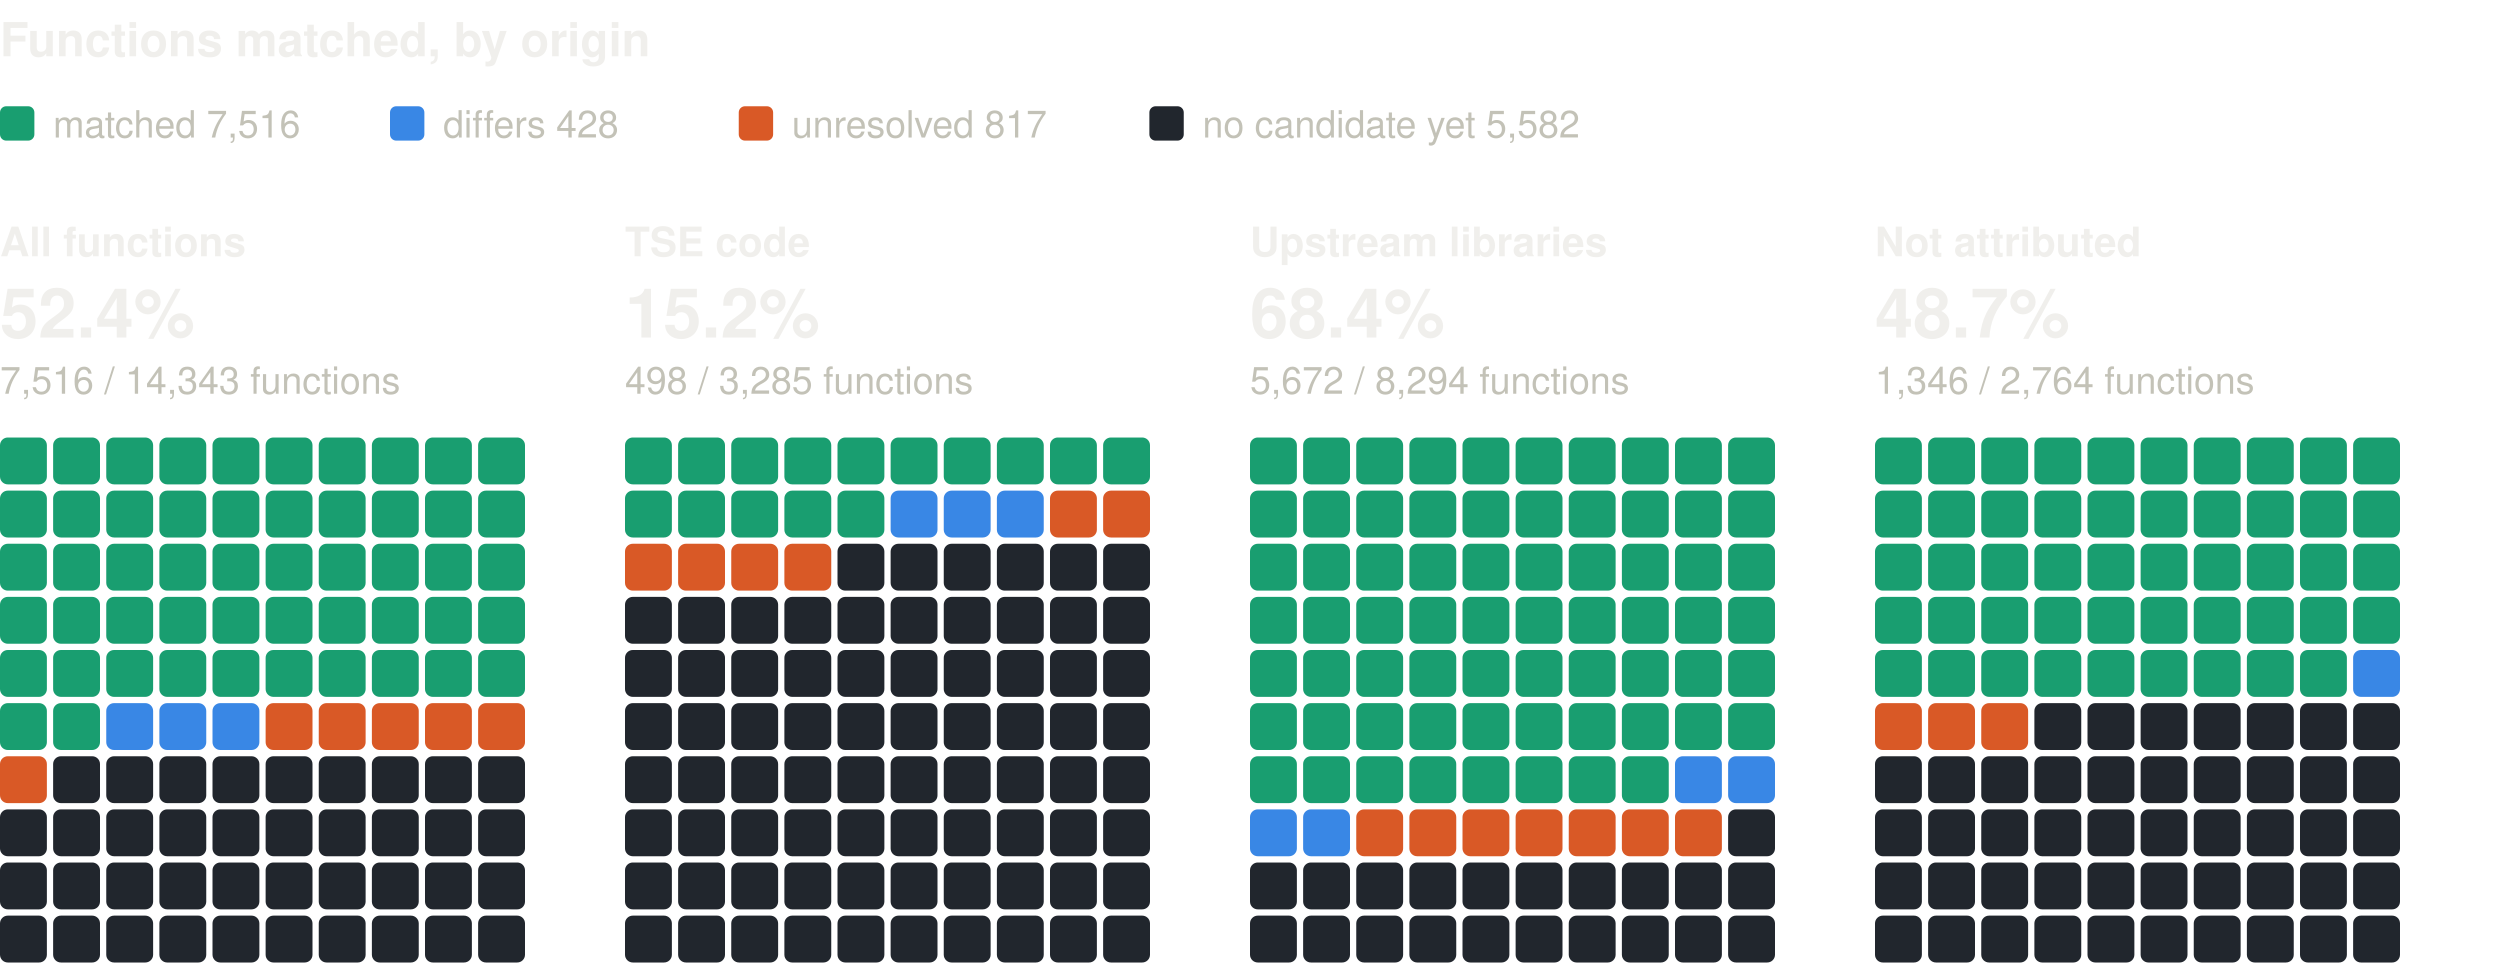
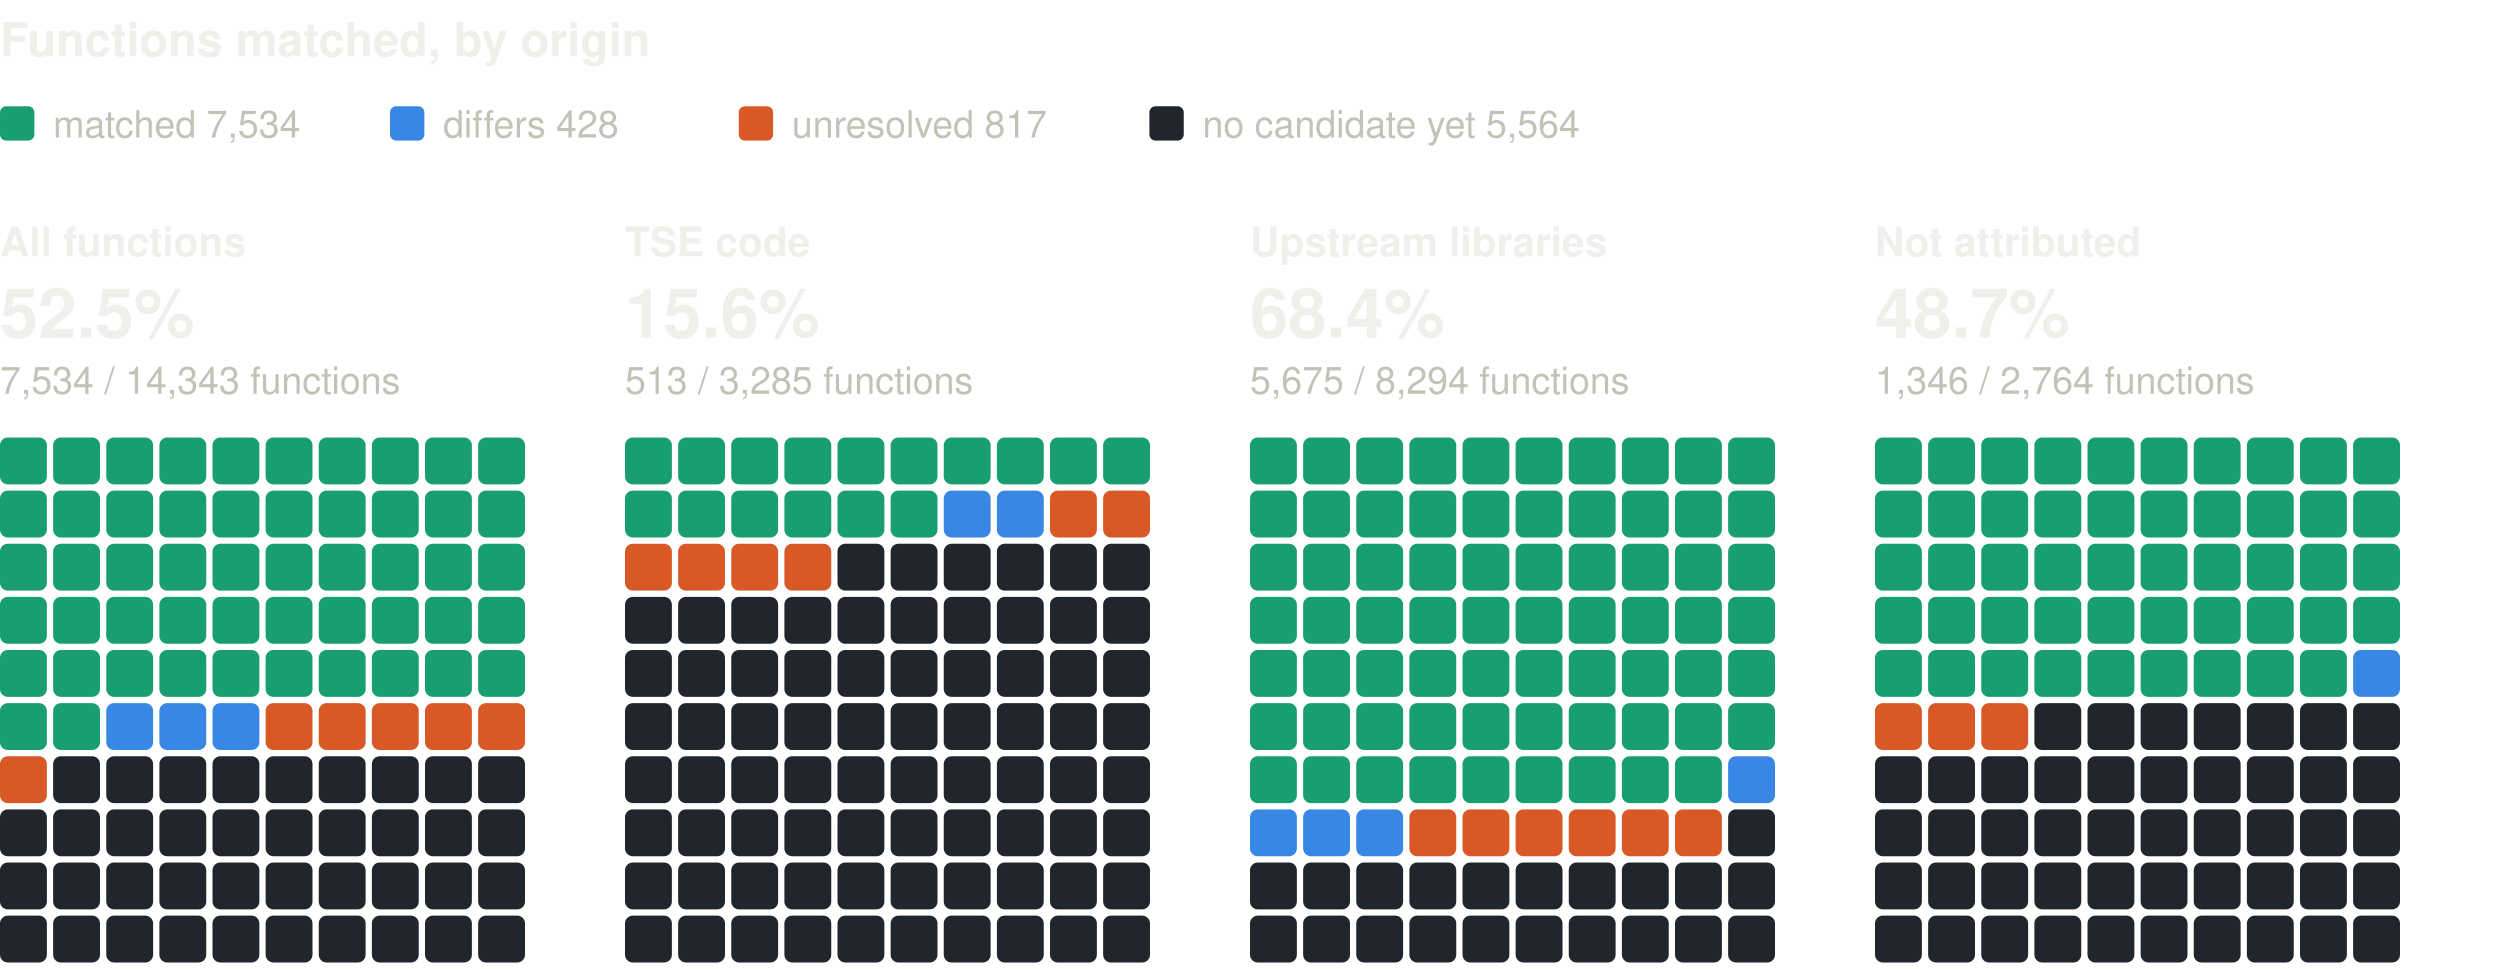
<svg xmlns="http://www.w3.org/2000/svg" width="800" height="310" viewBox="0 0 800 310" role="img" aria-label="Functions matched, by origin: one square per percent, coloured by verdict" font-family="system-ui, -apple-system, 'Segoe UI', Helvetica, Arial, sans-serif">
  <text x="0" y="18" font-size="15" fill="#f0efec" font-weight="600">Functions matched, by origin</text>
  <rect x="0" y="34" width="11" height="11" rx="2" fill="#199e70" />
-   <text x="17" y="44" font-size="12" fill="#c3c2b7">matched 7,516</text>
+   <text x="17" y="44" font-size="12" fill="#c3c2b7">matched 7,534</text>
  <rect x="124.8" y="34" width="11" height="11" rx="2" fill="#3987e5" />
  <text x="141.8" y="44" font-size="12" fill="#c3c2b7">differs 428</text>
  <rect x="236.4" y="34" width="11" height="11" rx="2" fill="#d95926" />
  <text x="253.4" y="44" font-size="12" fill="#c3c2b7">unresolved 817</text>
  <rect x="367.8" y="34" width="11" height="11" rx="2" fill="#21262d" />
-   <text x="384.8" y="44" font-size="12" fill="#c3c2b7">no candidate yet 5,582</text>
+   <text x="384.8" y="44" font-size="12" fill="#c3c2b7">no candidate yet 5,564</text>
  <text x="0" y="82" font-size="13" fill="#f0efec" font-weight="600">All functions</text>
-   <text x="0" y="108" font-size="22" fill="#f0efec" font-weight="600">52.4%</text>
-   <text x="0" y="126" font-size="12" fill="#c3c2b7">7,516 / 14,343 functions</text>
+   <text x="0" y="108" font-size="22" fill="#f0efec" font-weight="600">52.5%</text>
+   <text x="0" y="126" font-size="12" fill="#c3c2b7">7,534 / 14,343 functions</text>
  <rect x="0" y="140" width="15" height="15" rx="2.5" fill="#199e70" />
  <rect x="17" y="140" width="15" height="15" rx="2.5" fill="#199e70" />
  <rect x="34" y="140" width="15" height="15" rx="2.5" fill="#199e70" />
  <rect x="51" y="140" width="15" height="15" rx="2.5" fill="#199e70" />
  <rect x="68" y="140" width="15" height="15" rx="2.5" fill="#199e70" />
  <rect x="85" y="140" width="15" height="15" rx="2.5" fill="#199e70" />
  <rect x="102" y="140" width="15" height="15" rx="2.5" fill="#199e70" />
  <rect x="119" y="140" width="15" height="15" rx="2.5" fill="#199e70" />
  <rect x="136" y="140" width="15" height="15" rx="2.5" fill="#199e70" />
  <rect x="153" y="140" width="15" height="15" rx="2.5" fill="#199e70" />
  <rect x="0" y="157" width="15" height="15" rx="2.5" fill="#199e70" />
  <rect x="17" y="157" width="15" height="15" rx="2.5" fill="#199e70" />
  <rect x="34" y="157" width="15" height="15" rx="2.5" fill="#199e70" />
  <rect x="51" y="157" width="15" height="15" rx="2.5" fill="#199e70" />
  <rect x="68" y="157" width="15" height="15" rx="2.5" fill="#199e70" />
  <rect x="85" y="157" width="15" height="15" rx="2.5" fill="#199e70" />
  <rect x="102" y="157" width="15" height="15" rx="2.5" fill="#199e70" />
  <rect x="119" y="157" width="15" height="15" rx="2.5" fill="#199e70" />
  <rect x="136" y="157" width="15" height="15" rx="2.5" fill="#199e70" />
  <rect x="153" y="157" width="15" height="15" rx="2.5" fill="#199e70" />
  <rect x="0" y="174" width="15" height="15" rx="2.5" fill="#199e70" />
  <rect x="17" y="174" width="15" height="15" rx="2.5" fill="#199e70" />
  <rect x="34" y="174" width="15" height="15" rx="2.5" fill="#199e70" />
  <rect x="51" y="174" width="15" height="15" rx="2.5" fill="#199e70" />
  <rect x="68" y="174" width="15" height="15" rx="2.5" fill="#199e70" />
  <rect x="85" y="174" width="15" height="15" rx="2.5" fill="#199e70" />
  <rect x="102" y="174" width="15" height="15" rx="2.5" fill="#199e70" />
  <rect x="119" y="174" width="15" height="15" rx="2.5" fill="#199e70" />
  <rect x="136" y="174" width="15" height="15" rx="2.5" fill="#199e70" />
  <rect x="153" y="174" width="15" height="15" rx="2.5" fill="#199e70" />
  <rect x="0" y="191" width="15" height="15" rx="2.5" fill="#199e70" />
  <rect x="17" y="191" width="15" height="15" rx="2.5" fill="#199e70" />
  <rect x="34" y="191" width="15" height="15" rx="2.5" fill="#199e70" />
  <rect x="51" y="191" width="15" height="15" rx="2.5" fill="#199e70" />
  <rect x="68" y="191" width="15" height="15" rx="2.5" fill="#199e70" />
  <rect x="85" y="191" width="15" height="15" rx="2.5" fill="#199e70" />
  <rect x="102" y="191" width="15" height="15" rx="2.5" fill="#199e70" />
  <rect x="119" y="191" width="15" height="15" rx="2.5" fill="#199e70" />
  <rect x="136" y="191" width="15" height="15" rx="2.5" fill="#199e70" />
  <rect x="153" y="191" width="15" height="15" rx="2.5" fill="#199e70" />
  <rect x="0" y="208" width="15" height="15" rx="2.5" fill="#199e70" />
  <rect x="17" y="208" width="15" height="15" rx="2.5" fill="#199e70" />
  <rect x="34" y="208" width="15" height="15" rx="2.5" fill="#199e70" />
  <rect x="51" y="208" width="15" height="15" rx="2.5" fill="#199e70" />
  <rect x="68" y="208" width="15" height="15" rx="2.5" fill="#199e70" />
  <rect x="85" y="208" width="15" height="15" rx="2.5" fill="#199e70" />
  <rect x="102" y="208" width="15" height="15" rx="2.5" fill="#199e70" />
  <rect x="119" y="208" width="15" height="15" rx="2.5" fill="#199e70" />
  <rect x="136" y="208" width="15" height="15" rx="2.5" fill="#199e70" />
  <rect x="153" y="208" width="15" height="15" rx="2.5" fill="#199e70" />
  <rect x="0" y="225" width="15" height="15" rx="2.5" fill="#199e70" />
  <rect x="17" y="225" width="15" height="15" rx="2.5" fill="#199e70" />
  <rect x="34" y="225" width="15" height="15" rx="2.5" fill="#3987e5" />
  <rect x="51" y="225" width="15" height="15" rx="2.5" fill="#3987e5" />
  <rect x="68" y="225" width="15" height="15" rx="2.5" fill="#3987e5" />
  <rect x="85" y="225" width="15" height="15" rx="2.5" fill="#d95926" />
  <rect x="102" y="225" width="15" height="15" rx="2.5" fill="#d95926" />
  <rect x="119" y="225" width="15" height="15" rx="2.5" fill="#d95926" />
  <rect x="136" y="225" width="15" height="15" rx="2.5" fill="#d95926" />
  <rect x="153" y="225" width="15" height="15" rx="2.5" fill="#d95926" />
  <rect x="0" y="242" width="15" height="15" rx="2.5" fill="#d95926" />
  <rect x="17" y="242" width="15" height="15" rx="2.5" fill="#21262d" />
  <rect x="34" y="242" width="15" height="15" rx="2.5" fill="#21262d" />
  <rect x="51" y="242" width="15" height="15" rx="2.5" fill="#21262d" />
  <rect x="68" y="242" width="15" height="15" rx="2.5" fill="#21262d" />
  <rect x="85" y="242" width="15" height="15" rx="2.5" fill="#21262d" />
  <rect x="102" y="242" width="15" height="15" rx="2.5" fill="#21262d" />
  <rect x="119" y="242" width="15" height="15" rx="2.5" fill="#21262d" />
  <rect x="136" y="242" width="15" height="15" rx="2.5" fill="#21262d" />
  <rect x="153" y="242" width="15" height="15" rx="2.5" fill="#21262d" />
  <rect x="0" y="259" width="15" height="15" rx="2.5" fill="#21262d" />
  <rect x="17" y="259" width="15" height="15" rx="2.5" fill="#21262d" />
  <rect x="34" y="259" width="15" height="15" rx="2.5" fill="#21262d" />
  <rect x="51" y="259" width="15" height="15" rx="2.5" fill="#21262d" />
  <rect x="68" y="259" width="15" height="15" rx="2.5" fill="#21262d" />
  <rect x="85" y="259" width="15" height="15" rx="2.5" fill="#21262d" />
  <rect x="102" y="259" width="15" height="15" rx="2.5" fill="#21262d" />
  <rect x="119" y="259" width="15" height="15" rx="2.5" fill="#21262d" />
  <rect x="136" y="259" width="15" height="15" rx="2.5" fill="#21262d" />
  <rect x="153" y="259" width="15" height="15" rx="2.5" fill="#21262d" />
  <rect x="0" y="276" width="15" height="15" rx="2.5" fill="#21262d" />
  <rect x="17" y="276" width="15" height="15" rx="2.5" fill="#21262d" />
  <rect x="34" y="276" width="15" height="15" rx="2.5" fill="#21262d" />
  <rect x="51" y="276" width="15" height="15" rx="2.5" fill="#21262d" />
  <rect x="68" y="276" width="15" height="15" rx="2.5" fill="#21262d" />
  <rect x="85" y="276" width="15" height="15" rx="2.5" fill="#21262d" />
  <rect x="102" y="276" width="15" height="15" rx="2.5" fill="#21262d" />
  <rect x="119" y="276" width="15" height="15" rx="2.5" fill="#21262d" />
  <rect x="136" y="276" width="15" height="15" rx="2.5" fill="#21262d" />
  <rect x="153" y="276" width="15" height="15" rx="2.5" fill="#21262d" />
  <rect x="0" y="293" width="15" height="15" rx="2.5" fill="#21262d" />
  <rect x="17" y="293" width="15" height="15" rx="2.5" fill="#21262d" />
  <rect x="34" y="293" width="15" height="15" rx="2.5" fill="#21262d" />
  <rect x="51" y="293" width="15" height="15" rx="2.5" fill="#21262d" />
  <rect x="68" y="293" width="15" height="15" rx="2.5" fill="#21262d" />
  <rect x="85" y="293" width="15" height="15" rx="2.5" fill="#21262d" />
  <rect x="102" y="293" width="15" height="15" rx="2.5" fill="#21262d" />
  <rect x="119" y="293" width="15" height="15" rx="2.5" fill="#21262d" />
  <rect x="136" y="293" width="15" height="15" rx="2.5" fill="#21262d" />
  <rect x="153" y="293" width="15" height="15" rx="2.5" fill="#21262d" />
  <text x="200" y="82" font-size="13" fill="#f0efec" font-weight="600">TSE code</text>
-   <text x="200" y="108" font-size="22" fill="#f0efec" font-weight="600">15.2%</text>
-   <text x="200" y="126" font-size="12" fill="#c3c2b7">498 / 3,285 functions</text>
+   <text x="200" y="108" font-size="22" fill="#f0efec" font-weight="600">15.6%</text>
+   <text x="200" y="126" font-size="12" fill="#c3c2b7">513 / 3,285 functions</text>
  <rect x="200" y="140" width="15" height="15" rx="2.5" fill="#199e70" />
  <rect x="217" y="140" width="15" height="15" rx="2.5" fill="#199e70" />
  <rect x="234" y="140" width="15" height="15" rx="2.5" fill="#199e70" />
  <rect x="251" y="140" width="15" height="15" rx="2.5" fill="#199e70" />
  <rect x="268" y="140" width="15" height="15" rx="2.5" fill="#199e70" />
  <rect x="285" y="140" width="15" height="15" rx="2.5" fill="#199e70" />
  <rect x="302" y="140" width="15" height="15" rx="2.5" fill="#199e70" />
  <rect x="319" y="140" width="15" height="15" rx="2.5" fill="#199e70" />
  <rect x="336" y="140" width="15" height="15" rx="2.5" fill="#199e70" />
  <rect x="353" y="140" width="15" height="15" rx="2.5" fill="#199e70" />
  <rect x="200" y="157" width="15" height="15" rx="2.5" fill="#199e70" />
  <rect x="217" y="157" width="15" height="15" rx="2.5" fill="#199e70" />
  <rect x="234" y="157" width="15" height="15" rx="2.5" fill="#199e70" />
  <rect x="251" y="157" width="15" height="15" rx="2.5" fill="#199e70" />
  <rect x="268" y="157" width="15" height="15" rx="2.5" fill="#199e70" />
-   <rect x="285" y="157" width="15" height="15" rx="2.5" fill="#3987e5" />
+   <rect x="285" y="157" width="15" height="15" rx="2.5" fill="#199e70" />
  <rect x="302" y="157" width="15" height="15" rx="2.5" fill="#3987e5" />
  <rect x="319" y="157" width="15" height="15" rx="2.5" fill="#3987e5" />
  <rect x="336" y="157" width="15" height="15" rx="2.5" fill="#d95926" />
  <rect x="353" y="157" width="15" height="15" rx="2.5" fill="#d95926" />
  <rect x="200" y="174" width="15" height="15" rx="2.5" fill="#d95926" />
  <rect x="217" y="174" width="15" height="15" rx="2.5" fill="#d95926" />
  <rect x="234" y="174" width="15" height="15" rx="2.5" fill="#d95926" />
  <rect x="251" y="174" width="15" height="15" rx="2.5" fill="#d95926" />
  <rect x="268" y="174" width="15" height="15" rx="2.5" fill="#21262d" />
  <rect x="285" y="174" width="15" height="15" rx="2.5" fill="#21262d" />
  <rect x="302" y="174" width="15" height="15" rx="2.5" fill="#21262d" />
  <rect x="319" y="174" width="15" height="15" rx="2.5" fill="#21262d" />
  <rect x="336" y="174" width="15" height="15" rx="2.5" fill="#21262d" />
  <rect x="353" y="174" width="15" height="15" rx="2.5" fill="#21262d" />
  <rect x="200" y="191" width="15" height="15" rx="2.5" fill="#21262d" />
  <rect x="217" y="191" width="15" height="15" rx="2.5" fill="#21262d" />
  <rect x="234" y="191" width="15" height="15" rx="2.5" fill="#21262d" />
  <rect x="251" y="191" width="15" height="15" rx="2.5" fill="#21262d" />
  <rect x="268" y="191" width="15" height="15" rx="2.5" fill="#21262d" />
  <rect x="285" y="191" width="15" height="15" rx="2.5" fill="#21262d" />
  <rect x="302" y="191" width="15" height="15" rx="2.5" fill="#21262d" />
  <rect x="319" y="191" width="15" height="15" rx="2.5" fill="#21262d" />
  <rect x="336" y="191" width="15" height="15" rx="2.5" fill="#21262d" />
  <rect x="353" y="191" width="15" height="15" rx="2.5" fill="#21262d" />
  <rect x="200" y="208" width="15" height="15" rx="2.5" fill="#21262d" />
  <rect x="217" y="208" width="15" height="15" rx="2.5" fill="#21262d" />
  <rect x="234" y="208" width="15" height="15" rx="2.5" fill="#21262d" />
  <rect x="251" y="208" width="15" height="15" rx="2.5" fill="#21262d" />
  <rect x="268" y="208" width="15" height="15" rx="2.5" fill="#21262d" />
  <rect x="285" y="208" width="15" height="15" rx="2.5" fill="#21262d" />
  <rect x="302" y="208" width="15" height="15" rx="2.5" fill="#21262d" />
  <rect x="319" y="208" width="15" height="15" rx="2.5" fill="#21262d" />
  <rect x="336" y="208" width="15" height="15" rx="2.5" fill="#21262d" />
  <rect x="353" y="208" width="15" height="15" rx="2.5" fill="#21262d" />
  <rect x="200" y="225" width="15" height="15" rx="2.5" fill="#21262d" />
  <rect x="217" y="225" width="15" height="15" rx="2.5" fill="#21262d" />
  <rect x="234" y="225" width="15" height="15" rx="2.5" fill="#21262d" />
  <rect x="251" y="225" width="15" height="15" rx="2.5" fill="#21262d" />
  <rect x="268" y="225" width="15" height="15" rx="2.5" fill="#21262d" />
  <rect x="285" y="225" width="15" height="15" rx="2.5" fill="#21262d" />
  <rect x="302" y="225" width="15" height="15" rx="2.5" fill="#21262d" />
  <rect x="319" y="225" width="15" height="15" rx="2.5" fill="#21262d" />
  <rect x="336" y="225" width="15" height="15" rx="2.5" fill="#21262d" />
  <rect x="353" y="225" width="15" height="15" rx="2.5" fill="#21262d" />
  <rect x="200" y="242" width="15" height="15" rx="2.5" fill="#21262d" />
  <rect x="217" y="242" width="15" height="15" rx="2.5" fill="#21262d" />
  <rect x="234" y="242" width="15" height="15" rx="2.5" fill="#21262d" />
  <rect x="251" y="242" width="15" height="15" rx="2.5" fill="#21262d" />
  <rect x="268" y="242" width="15" height="15" rx="2.5" fill="#21262d" />
  <rect x="285" y="242" width="15" height="15" rx="2.5" fill="#21262d" />
  <rect x="302" y="242" width="15" height="15" rx="2.5" fill="#21262d" />
  <rect x="319" y="242" width="15" height="15" rx="2.5" fill="#21262d" />
  <rect x="336" y="242" width="15" height="15" rx="2.5" fill="#21262d" />
  <rect x="353" y="242" width="15" height="15" rx="2.5" fill="#21262d" />
  <rect x="200" y="259" width="15" height="15" rx="2.5" fill="#21262d" />
  <rect x="217" y="259" width="15" height="15" rx="2.5" fill="#21262d" />
  <rect x="234" y="259" width="15" height="15" rx="2.5" fill="#21262d" />
  <rect x="251" y="259" width="15" height="15" rx="2.5" fill="#21262d" />
  <rect x="268" y="259" width="15" height="15" rx="2.5" fill="#21262d" />
  <rect x="285" y="259" width="15" height="15" rx="2.5" fill="#21262d" />
  <rect x="302" y="259" width="15" height="15" rx="2.5" fill="#21262d" />
  <rect x="319" y="259" width="15" height="15" rx="2.5" fill="#21262d" />
  <rect x="336" y="259" width="15" height="15" rx="2.5" fill="#21262d" />
  <rect x="353" y="259" width="15" height="15" rx="2.5" fill="#21262d" />
  <rect x="200" y="276" width="15" height="15" rx="2.5" fill="#21262d" />
  <rect x="217" y="276" width="15" height="15" rx="2.5" fill="#21262d" />
  <rect x="234" y="276" width="15" height="15" rx="2.5" fill="#21262d" />
  <rect x="251" y="276" width="15" height="15" rx="2.5" fill="#21262d" />
  <rect x="268" y="276" width="15" height="15" rx="2.5" fill="#21262d" />
  <rect x="285" y="276" width="15" height="15" rx="2.5" fill="#21262d" />
  <rect x="302" y="276" width="15" height="15" rx="2.5" fill="#21262d" />
  <rect x="319" y="276" width="15" height="15" rx="2.5" fill="#21262d" />
  <rect x="336" y="276" width="15" height="15" rx="2.5" fill="#21262d" />
  <rect x="353" y="276" width="15" height="15" rx="2.5" fill="#21262d" />
  <rect x="200" y="293" width="15" height="15" rx="2.5" fill="#21262d" />
  <rect x="217" y="293" width="15" height="15" rx="2.5" fill="#21262d" />
  <rect x="234" y="293" width="15" height="15" rx="2.5" fill="#21262d" />
  <rect x="251" y="293" width="15" height="15" rx="2.5" fill="#21262d" />
  <rect x="268" y="293" width="15" height="15" rx="2.5" fill="#21262d" />
  <rect x="285" y="293" width="15" height="15" rx="2.5" fill="#21262d" />
  <rect x="302" y="293" width="15" height="15" rx="2.5" fill="#21262d" />
  <rect x="319" y="293" width="15" height="15" rx="2.5" fill="#21262d" />
  <rect x="336" y="293" width="15" height="15" rx="2.5" fill="#21262d" />
  <rect x="353" y="293" width="15" height="15" rx="2.5" fill="#21262d" />
  <text x="400" y="82" font-size="13" fill="#f0efec" font-weight="600">Upstream libraries</text>
  <text x="400" y="108" font-size="22" fill="#f0efec" font-weight="600">68.4%</text>
-   <text x="400" y="126" font-size="12" fill="#c3c2b7">5,672 / 8,294 functions</text>
+   <text x="400" y="126" font-size="12" fill="#c3c2b7">5,675 / 8,294 functions</text>
  <rect x="400" y="140" width="15" height="15" rx="2.5" fill="#199e70" />
  <rect x="417" y="140" width="15" height="15" rx="2.5" fill="#199e70" />
  <rect x="434" y="140" width="15" height="15" rx="2.5" fill="#199e70" />
  <rect x="451" y="140" width="15" height="15" rx="2.5" fill="#199e70" />
  <rect x="468" y="140" width="15" height="15" rx="2.5" fill="#199e70" />
  <rect x="485" y="140" width="15" height="15" rx="2.5" fill="#199e70" />
  <rect x="502" y="140" width="15" height="15" rx="2.5" fill="#199e70" />
  <rect x="519" y="140" width="15" height="15" rx="2.5" fill="#199e70" />
  <rect x="536" y="140" width="15" height="15" rx="2.5" fill="#199e70" />
  <rect x="553" y="140" width="15" height="15" rx="2.5" fill="#199e70" />
  <rect x="400" y="157" width="15" height="15" rx="2.5" fill="#199e70" />
  <rect x="417" y="157" width="15" height="15" rx="2.5" fill="#199e70" />
  <rect x="434" y="157" width="15" height="15" rx="2.5" fill="#199e70" />
  <rect x="451" y="157" width="15" height="15" rx="2.5" fill="#199e70" />
  <rect x="468" y="157" width="15" height="15" rx="2.5" fill="#199e70" />
  <rect x="485" y="157" width="15" height="15" rx="2.5" fill="#199e70" />
  <rect x="502" y="157" width="15" height="15" rx="2.5" fill="#199e70" />
  <rect x="519" y="157" width="15" height="15" rx="2.5" fill="#199e70" />
  <rect x="536" y="157" width="15" height="15" rx="2.5" fill="#199e70" />
  <rect x="553" y="157" width="15" height="15" rx="2.5" fill="#199e70" />
  <rect x="400" y="174" width="15" height="15" rx="2.5" fill="#199e70" />
  <rect x="417" y="174" width="15" height="15" rx="2.5" fill="#199e70" />
  <rect x="434" y="174" width="15" height="15" rx="2.5" fill="#199e70" />
  <rect x="451" y="174" width="15" height="15" rx="2.5" fill="#199e70" />
  <rect x="468" y="174" width="15" height="15" rx="2.5" fill="#199e70" />
  <rect x="485" y="174" width="15" height="15" rx="2.5" fill="#199e70" />
  <rect x="502" y="174" width="15" height="15" rx="2.5" fill="#199e70" />
  <rect x="519" y="174" width="15" height="15" rx="2.5" fill="#199e70" />
  <rect x="536" y="174" width="15" height="15" rx="2.5" fill="#199e70" />
  <rect x="553" y="174" width="15" height="15" rx="2.5" fill="#199e70" />
  <rect x="400" y="191" width="15" height="15" rx="2.5" fill="#199e70" />
  <rect x="417" y="191" width="15" height="15" rx="2.5" fill="#199e70" />
  <rect x="434" y="191" width="15" height="15" rx="2.5" fill="#199e70" />
  <rect x="451" y="191" width="15" height="15" rx="2.5" fill="#199e70" />
  <rect x="468" y="191" width="15" height="15" rx="2.5" fill="#199e70" />
  <rect x="485" y="191" width="15" height="15" rx="2.5" fill="#199e70" />
  <rect x="502" y="191" width="15" height="15" rx="2.5" fill="#199e70" />
  <rect x="519" y="191" width="15" height="15" rx="2.5" fill="#199e70" />
  <rect x="536" y="191" width="15" height="15" rx="2.5" fill="#199e70" />
  <rect x="553" y="191" width="15" height="15" rx="2.5" fill="#199e70" />
  <rect x="400" y="208" width="15" height="15" rx="2.5" fill="#199e70" />
  <rect x="417" y="208" width="15" height="15" rx="2.5" fill="#199e70" />
  <rect x="434" y="208" width="15" height="15" rx="2.5" fill="#199e70" />
  <rect x="451" y="208" width="15" height="15" rx="2.5" fill="#199e70" />
  <rect x="468" y="208" width="15" height="15" rx="2.5" fill="#199e70" />
  <rect x="485" y="208" width="15" height="15" rx="2.5" fill="#199e70" />
  <rect x="502" y="208" width="15" height="15" rx="2.5" fill="#199e70" />
  <rect x="519" y="208" width="15" height="15" rx="2.5" fill="#199e70" />
  <rect x="536" y="208" width="15" height="15" rx="2.5" fill="#199e70" />
  <rect x="553" y="208" width="15" height="15" rx="2.5" fill="#199e70" />
  <rect x="400" y="225" width="15" height="15" rx="2.5" fill="#199e70" />
  <rect x="417" y="225" width="15" height="15" rx="2.5" fill="#199e70" />
  <rect x="434" y="225" width="15" height="15" rx="2.5" fill="#199e70" />
  <rect x="451" y="225" width="15" height="15" rx="2.5" fill="#199e70" />
  <rect x="468" y="225" width="15" height="15" rx="2.5" fill="#199e70" />
  <rect x="485" y="225" width="15" height="15" rx="2.5" fill="#199e70" />
  <rect x="502" y="225" width="15" height="15" rx="2.5" fill="#199e70" />
  <rect x="519" y="225" width="15" height="15" rx="2.5" fill="#199e70" />
  <rect x="536" y="225" width="15" height="15" rx="2.5" fill="#199e70" />
  <rect x="553" y="225" width="15" height="15" rx="2.5" fill="#199e70" />
  <rect x="400" y="242" width="15" height="15" rx="2.5" fill="#199e70" />
  <rect x="417" y="242" width="15" height="15" rx="2.5" fill="#199e70" />
  <rect x="434" y="242" width="15" height="15" rx="2.5" fill="#199e70" />
  <rect x="451" y="242" width="15" height="15" rx="2.5" fill="#199e70" />
  <rect x="468" y="242" width="15" height="15" rx="2.5" fill="#199e70" />
  <rect x="485" y="242" width="15" height="15" rx="2.5" fill="#199e70" />
  <rect x="502" y="242" width="15" height="15" rx="2.5" fill="#199e70" />
  <rect x="519" y="242" width="15" height="15" rx="2.5" fill="#199e70" />
-   <rect x="536" y="242" width="15" height="15" rx="2.5" fill="#3987e5" />
+   <rect x="536" y="242" width="15" height="15" rx="2.5" fill="#199e70" />
  <rect x="553" y="242" width="15" height="15" rx="2.5" fill="#3987e5" />
  <rect x="400" y="259" width="15" height="15" rx="2.5" fill="#3987e5" />
  <rect x="417" y="259" width="15" height="15" rx="2.5" fill="#3987e5" />
-   <rect x="434" y="259" width="15" height="15" rx="2.5" fill="#d95926" />
+   <rect x="434" y="259" width="15" height="15" rx="2.5" fill="#3987e5" />
  <rect x="451" y="259" width="15" height="15" rx="2.5" fill="#d95926" />
  <rect x="468" y="259" width="15" height="15" rx="2.5" fill="#d95926" />
  <rect x="485" y="259" width="15" height="15" rx="2.5" fill="#d95926" />
  <rect x="502" y="259" width="15" height="15" rx="2.5" fill="#d95926" />
  <rect x="519" y="259" width="15" height="15" rx="2.5" fill="#d95926" />
  <rect x="536" y="259" width="15" height="15" rx="2.5" fill="#d95926" />
  <rect x="553" y="259" width="15" height="15" rx="2.5" fill="#21262d" />
  <rect x="400" y="276" width="15" height="15" rx="2.5" fill="#21262d" />
  <rect x="417" y="276" width="15" height="15" rx="2.5" fill="#21262d" />
  <rect x="434" y="276" width="15" height="15" rx="2.5" fill="#21262d" />
  <rect x="451" y="276" width="15" height="15" rx="2.5" fill="#21262d" />
  <rect x="468" y="276" width="15" height="15" rx="2.5" fill="#21262d" />
  <rect x="485" y="276" width="15" height="15" rx="2.5" fill="#21262d" />
  <rect x="502" y="276" width="15" height="15" rx="2.5" fill="#21262d" />
  <rect x="519" y="276" width="15" height="15" rx="2.5" fill="#21262d" />
  <rect x="536" y="276" width="15" height="15" rx="2.5" fill="#21262d" />
  <rect x="553" y="276" width="15" height="15" rx="2.5" fill="#21262d" />
  <rect x="400" y="293" width="15" height="15" rx="2.5" fill="#21262d" />
  <rect x="417" y="293" width="15" height="15" rx="2.5" fill="#21262d" />
  <rect x="434" y="293" width="15" height="15" rx="2.5" fill="#21262d" />
  <rect x="451" y="293" width="15" height="15" rx="2.5" fill="#21262d" />
  <rect x="468" y="293" width="15" height="15" rx="2.5" fill="#21262d" />
  <rect x="485" y="293" width="15" height="15" rx="2.5" fill="#21262d" />
  <rect x="502" y="293" width="15" height="15" rx="2.5" fill="#21262d" />
  <rect x="519" y="293" width="15" height="15" rx="2.5" fill="#21262d" />
  <rect x="536" y="293" width="15" height="15" rx="2.5" fill="#21262d" />
  <rect x="553" y="293" width="15" height="15" rx="2.5" fill="#21262d" />
  <text x="600" y="82" font-size="13" fill="#f0efec" font-weight="600">Not attributed</text>
  <text x="600" y="108" font-size="22" fill="#f0efec" font-weight="600">48.7%</text>
  <text x="600" y="126" font-size="12" fill="#c3c2b7">1,346 / 2,764 functions</text>
  <rect x="600" y="140" width="15" height="15" rx="2.5" fill="#199e70" />
  <rect x="617" y="140" width="15" height="15" rx="2.5" fill="#199e70" />
  <rect x="634" y="140" width="15" height="15" rx="2.5" fill="#199e70" />
  <rect x="651" y="140" width="15" height="15" rx="2.5" fill="#199e70" />
  <rect x="668" y="140" width="15" height="15" rx="2.5" fill="#199e70" />
  <rect x="685" y="140" width="15" height="15" rx="2.5" fill="#199e70" />
  <rect x="702" y="140" width="15" height="15" rx="2.5" fill="#199e70" />
  <rect x="719" y="140" width="15" height="15" rx="2.5" fill="#199e70" />
  <rect x="736" y="140" width="15" height="15" rx="2.5" fill="#199e70" />
  <rect x="753" y="140" width="15" height="15" rx="2.5" fill="#199e70" />
  <rect x="600" y="157" width="15" height="15" rx="2.5" fill="#199e70" />
  <rect x="617" y="157" width="15" height="15" rx="2.5" fill="#199e70" />
  <rect x="634" y="157" width="15" height="15" rx="2.5" fill="#199e70" />
  <rect x="651" y="157" width="15" height="15" rx="2.5" fill="#199e70" />
  <rect x="668" y="157" width="15" height="15" rx="2.5" fill="#199e70" />
  <rect x="685" y="157" width="15" height="15" rx="2.5" fill="#199e70" />
  <rect x="702" y="157" width="15" height="15" rx="2.5" fill="#199e70" />
  <rect x="719" y="157" width="15" height="15" rx="2.5" fill="#199e70" />
  <rect x="736" y="157" width="15" height="15" rx="2.5" fill="#199e70" />
  <rect x="753" y="157" width="15" height="15" rx="2.5" fill="#199e70" />
  <rect x="600" y="174" width="15" height="15" rx="2.5" fill="#199e70" />
  <rect x="617" y="174" width="15" height="15" rx="2.5" fill="#199e70" />
  <rect x="634" y="174" width="15" height="15" rx="2.5" fill="#199e70" />
  <rect x="651" y="174" width="15" height="15" rx="2.5" fill="#199e70" />
  <rect x="668" y="174" width="15" height="15" rx="2.5" fill="#199e70" />
  <rect x="685" y="174" width="15" height="15" rx="2.5" fill="#199e70" />
  <rect x="702" y="174" width="15" height="15" rx="2.5" fill="#199e70" />
  <rect x="719" y="174" width="15" height="15" rx="2.5" fill="#199e70" />
  <rect x="736" y="174" width="15" height="15" rx="2.5" fill="#199e70" />
  <rect x="753" y="174" width="15" height="15" rx="2.5" fill="#199e70" />
  <rect x="600" y="191" width="15" height="15" rx="2.5" fill="#199e70" />
  <rect x="617" y="191" width="15" height="15" rx="2.5" fill="#199e70" />
  <rect x="634" y="191" width="15" height="15" rx="2.5" fill="#199e70" />
  <rect x="651" y="191" width="15" height="15" rx="2.5" fill="#199e70" />
  <rect x="668" y="191" width="15" height="15" rx="2.5" fill="#199e70" />
  <rect x="685" y="191" width="15" height="15" rx="2.5" fill="#199e70" />
  <rect x="702" y="191" width="15" height="15" rx="2.5" fill="#199e70" />
  <rect x="719" y="191" width="15" height="15" rx="2.5" fill="#199e70" />
  <rect x="736" y="191" width="15" height="15" rx="2.5" fill="#199e70" />
  <rect x="753" y="191" width="15" height="15" rx="2.5" fill="#199e70" />
  <rect x="600" y="208" width="15" height="15" rx="2.5" fill="#199e70" />
  <rect x="617" y="208" width="15" height="15" rx="2.5" fill="#199e70" />
  <rect x="634" y="208" width="15" height="15" rx="2.5" fill="#199e70" />
  <rect x="651" y="208" width="15" height="15" rx="2.5" fill="#199e70" />
  <rect x="668" y="208" width="15" height="15" rx="2.5" fill="#199e70" />
  <rect x="685" y="208" width="15" height="15" rx="2.5" fill="#199e70" />
  <rect x="702" y="208" width="15" height="15" rx="2.5" fill="#199e70" />
  <rect x="719" y="208" width="15" height="15" rx="2.5" fill="#199e70" />
  <rect x="736" y="208" width="15" height="15" rx="2.5" fill="#199e70" />
  <rect x="753" y="208" width="15" height="15" rx="2.5" fill="#3987e5" />
  <rect x="600" y="225" width="15" height="15" rx="2.5" fill="#d95926" />
  <rect x="617" y="225" width="15" height="15" rx="2.5" fill="#d95926" />
  <rect x="634" y="225" width="15" height="15" rx="2.5" fill="#d95926" />
  <rect x="651" y="225" width="15" height="15" rx="2.5" fill="#21262d" />
  <rect x="668" y="225" width="15" height="15" rx="2.5" fill="#21262d" />
  <rect x="685" y="225" width="15" height="15" rx="2.5" fill="#21262d" />
  <rect x="702" y="225" width="15" height="15" rx="2.5" fill="#21262d" />
  <rect x="719" y="225" width="15" height="15" rx="2.5" fill="#21262d" />
  <rect x="736" y="225" width="15" height="15" rx="2.5" fill="#21262d" />
  <rect x="753" y="225" width="15" height="15" rx="2.5" fill="#21262d" />
  <rect x="600" y="242" width="15" height="15" rx="2.5" fill="#21262d" />
  <rect x="617" y="242" width="15" height="15" rx="2.5" fill="#21262d" />
  <rect x="634" y="242" width="15" height="15" rx="2.5" fill="#21262d" />
  <rect x="651" y="242" width="15" height="15" rx="2.5" fill="#21262d" />
  <rect x="668" y="242" width="15" height="15" rx="2.5" fill="#21262d" />
  <rect x="685" y="242" width="15" height="15" rx="2.5" fill="#21262d" />
  <rect x="702" y="242" width="15" height="15" rx="2.5" fill="#21262d" />
  <rect x="719" y="242" width="15" height="15" rx="2.5" fill="#21262d" />
  <rect x="736" y="242" width="15" height="15" rx="2.5" fill="#21262d" />
  <rect x="753" y="242" width="15" height="15" rx="2.5" fill="#21262d" />
  <rect x="600" y="259" width="15" height="15" rx="2.5" fill="#21262d" />
  <rect x="617" y="259" width="15" height="15" rx="2.5" fill="#21262d" />
  <rect x="634" y="259" width="15" height="15" rx="2.5" fill="#21262d" />
  <rect x="651" y="259" width="15" height="15" rx="2.5" fill="#21262d" />
  <rect x="668" y="259" width="15" height="15" rx="2.5" fill="#21262d" />
  <rect x="685" y="259" width="15" height="15" rx="2.5" fill="#21262d" />
  <rect x="702" y="259" width="15" height="15" rx="2.5" fill="#21262d" />
  <rect x="719" y="259" width="15" height="15" rx="2.5" fill="#21262d" />
  <rect x="736" y="259" width="15" height="15" rx="2.5" fill="#21262d" />
  <rect x="753" y="259" width="15" height="15" rx="2.5" fill="#21262d" />
  <rect x="600" y="276" width="15" height="15" rx="2.5" fill="#21262d" />
  <rect x="617" y="276" width="15" height="15" rx="2.5" fill="#21262d" />
  <rect x="634" y="276" width="15" height="15" rx="2.5" fill="#21262d" />
  <rect x="651" y="276" width="15" height="15" rx="2.5" fill="#21262d" />
  <rect x="668" y="276" width="15" height="15" rx="2.5" fill="#21262d" />
  <rect x="685" y="276" width="15" height="15" rx="2.5" fill="#21262d" />
  <rect x="702" y="276" width="15" height="15" rx="2.5" fill="#21262d" />
  <rect x="719" y="276" width="15" height="15" rx="2.5" fill="#21262d" />
  <rect x="736" y="276" width="15" height="15" rx="2.5" fill="#21262d" />
  <rect x="753" y="276" width="15" height="15" rx="2.5" fill="#21262d" />
  <rect x="600" y="293" width="15" height="15" rx="2.5" fill="#21262d" />
  <rect x="617" y="293" width="15" height="15" rx="2.5" fill="#21262d" />
  <rect x="634" y="293" width="15" height="15" rx="2.5" fill="#21262d" />
  <rect x="651" y="293" width="15" height="15" rx="2.5" fill="#21262d" />
  <rect x="668" y="293" width="15" height="15" rx="2.5" fill="#21262d" />
  <rect x="685" y="293" width="15" height="15" rx="2.5" fill="#21262d" />
  <rect x="702" y="293" width="15" height="15" rx="2.5" fill="#21262d" />
  <rect x="719" y="293" width="15" height="15" rx="2.5" fill="#21262d" />
  <rect x="736" y="293" width="15" height="15" rx="2.5" fill="#21262d" />
  <rect x="753" y="293" width="15" height="15" rx="2.5" fill="#21262d" />
</svg>
